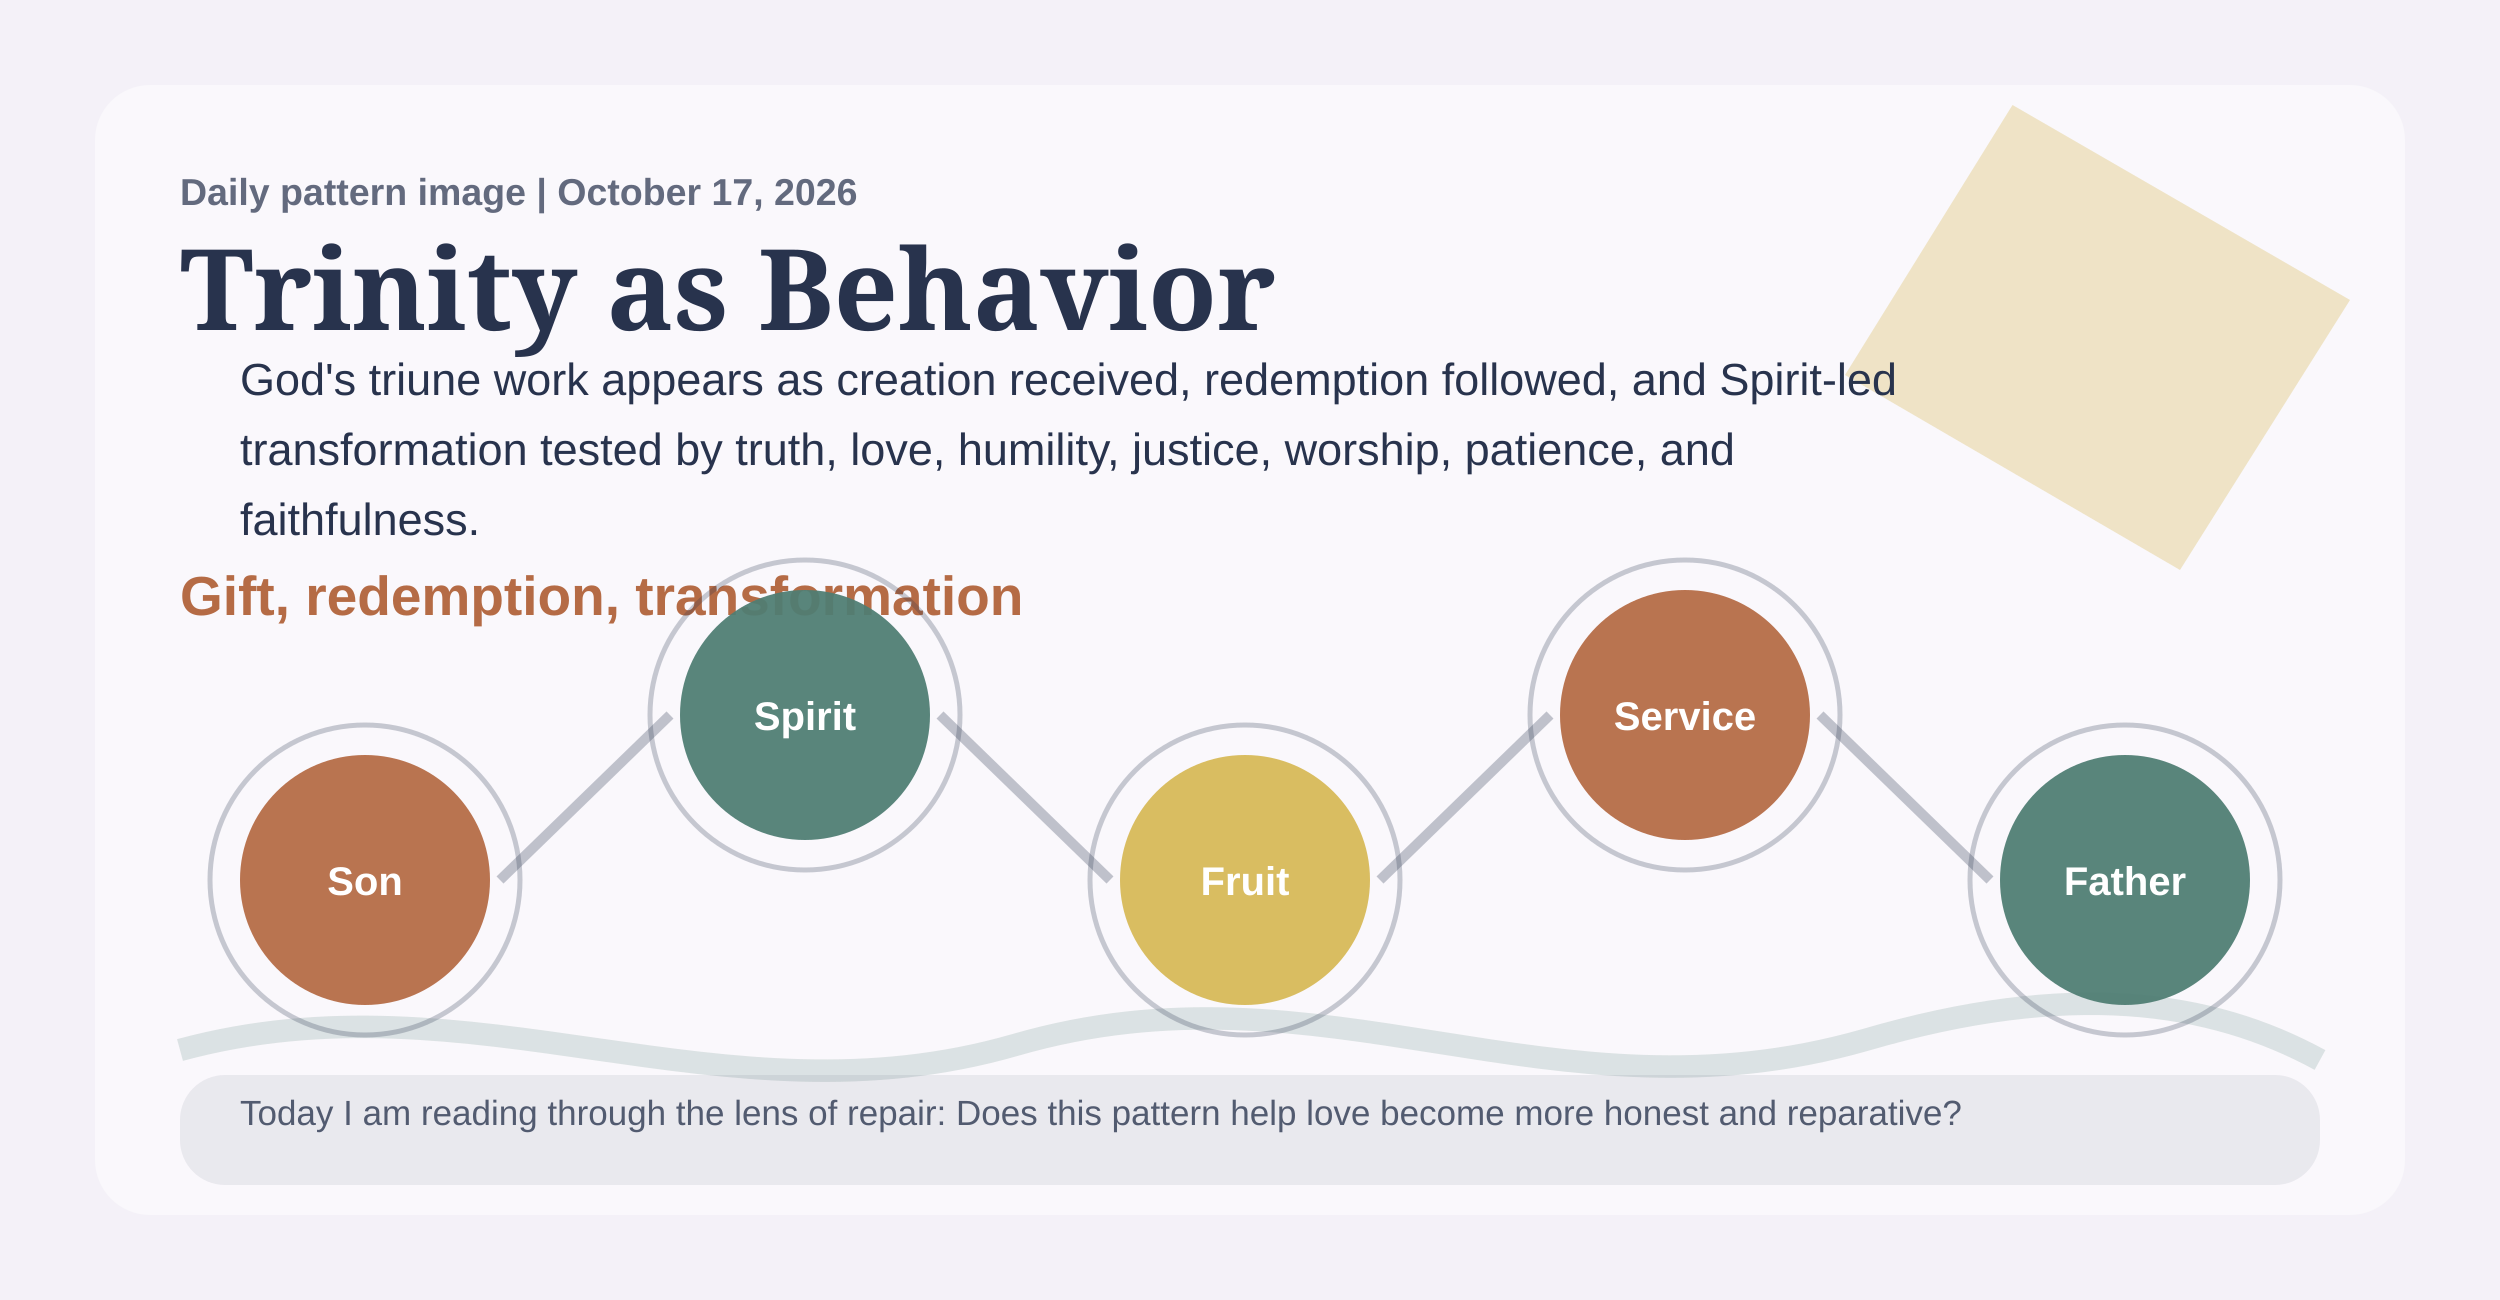
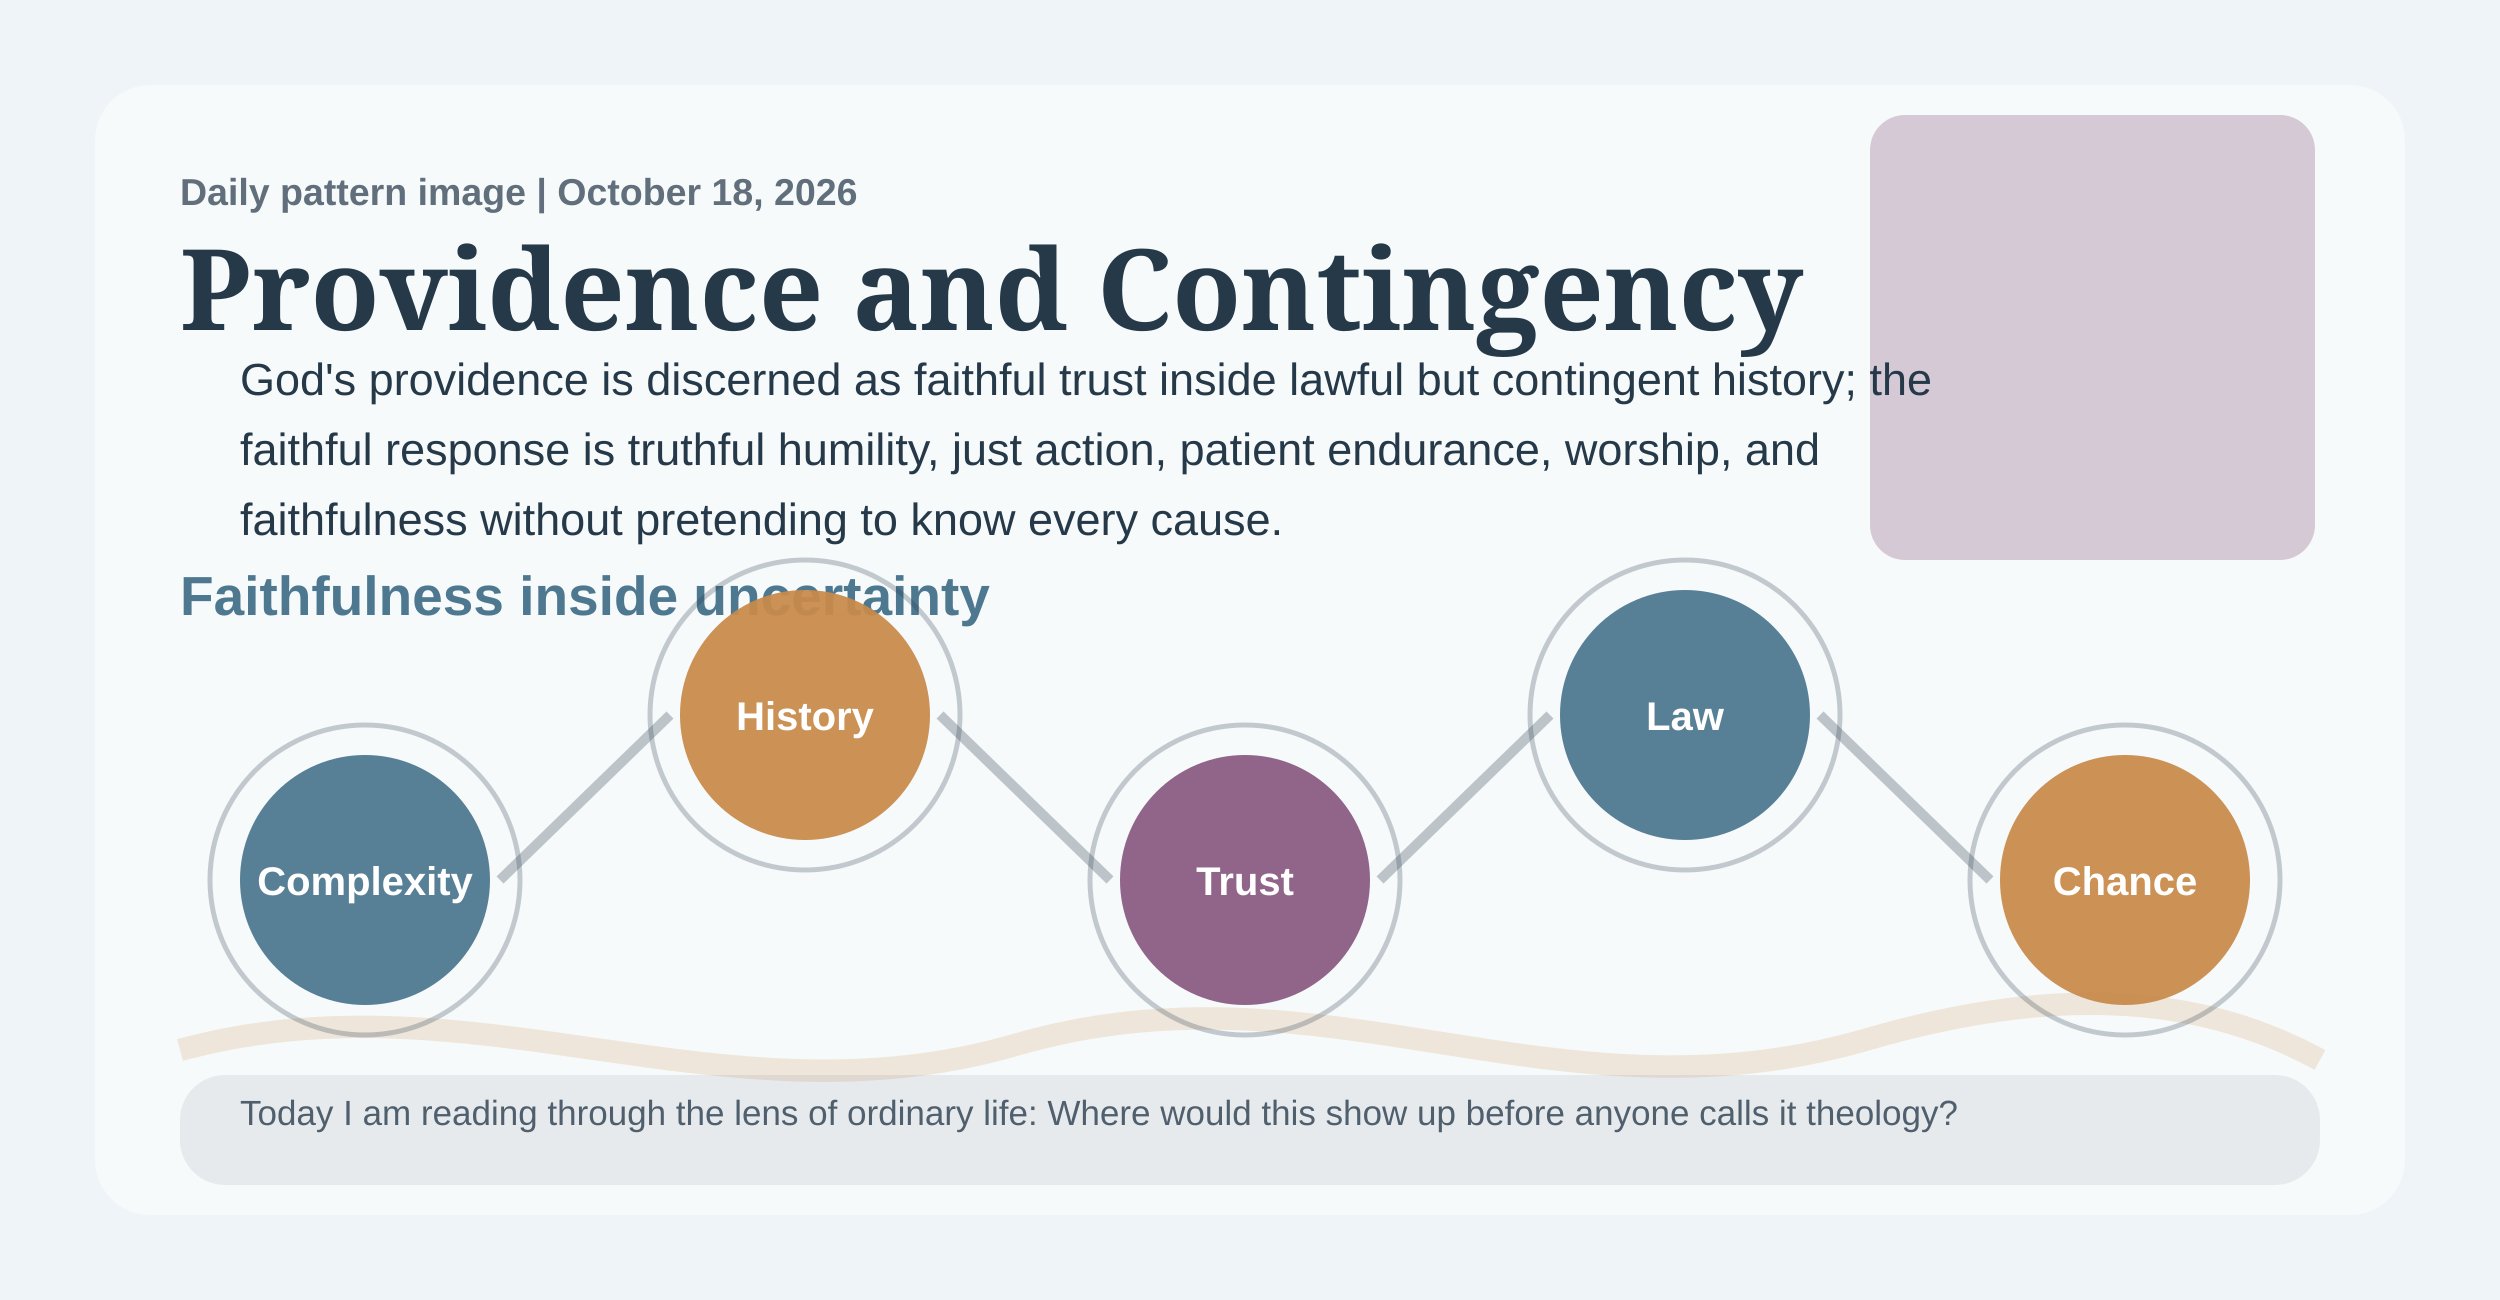
<svg xmlns="http://www.w3.org/2000/svg" width="1000" height="520" viewBox="0 0 1000 520" role="img" aria-labelledby="title desc">
  <style>
-     .eyebrow { font: 700 15px Arial, sans-serif; letter-spacing: 0; fill: #28334d; opacity: 0.72; }
-     .title { font: 700 45px Georgia, serif; letter-spacing: 0; fill: #28334d; }
-     .subtitle { font: 700 22px Arial, sans-serif; letter-spacing: 0; fill: #b56b45; }
-     .body { font: 18px Arial, sans-serif; letter-spacing: 0; fill: #28334d; }
-     .small { font: 14px Arial, sans-serif; letter-spacing: 0; fill: #28334d; opacity: 0.78; }
+     .eyebrow { font: 700 15px Arial, sans-serif; letter-spacing: 0; fill: #253949; opacity: 0.72; }
+     .title { font: 700 45px Georgia, serif; letter-spacing: 0; fill: #253949; }
+     .subtitle { font: 700 22px Arial, sans-serif; letter-spacing: 0; fill: #4d7890; }
+     .body { font: 18px Arial, sans-serif; letter-spacing: 0; fill: #253949; }
+     .small { font: 14px Arial, sans-serif; letter-spacing: 0; fill: #253949; opacity: 0.78; }
    .node { font: 700 16px Arial, sans-serif; letter-spacing: 0; fill: #ffffff; }
  </style>
-   <rect width="1000" height="520" fill="#f4f1f8" />
+   <rect width="1000" height="520" fill="#eef4f7" />
  <rect x="38" y="34" width="924" height="452" rx="22" fill="#ffffff" opacity="0.50" />
-   <path d="M805 42 L940 120 L872 228 L738 150 Z" fill="#d7b957" opacity="0.33" />
-   <path d="M72 420 C190 388 288 452 406 418 C530 382 620 452 746 416 C828 392 884 400 928 424" fill="none" stroke="#4f7d73" stroke-width="9" opacity="0.18" />
-   <text x="72" y="82" class="eyebrow">Daily pattern image | October 17, 2026</text>
-   <text x="72" y="132" class="title">Trinity as Behavior</text>
-   <text x="72" y="246" class="subtitle">Gift, redemption, transformation</text>
-   <text x="96" y="158" class="body">God's triune work appears as creation received, redemption followed, and Spirit-led</text>
-   <text x="96" y="186" class="body">transformation tested by truth, love, humility, justice, worship, patience, and</text>
-   <text x="96" y="214" class="body">faithfulness.</text>
-   <line x1="200" y1="352" x2="268" y2="286" stroke="#28334d" stroke-width="4" opacity="0.28" />
-   <line x1="376" y1="286" x2="444" y2="352" stroke="#28334d" stroke-width="4" opacity="0.28" />
-   <line x1="552" y1="352" x2="620" y2="286" stroke="#28334d" stroke-width="4" opacity="0.28" />
-   <line x1="728" y1="286" x2="796" y2="352" stroke="#28334d" stroke-width="4" opacity="0.28" />
-   <circle cx="146" cy="352" r="50" fill="#b56b45" opacity="0.94" />
-   <circle cx="146" cy="352" r="62" fill="none" stroke="#28334d" stroke-width="2" opacity="0.25" />
-   <text x="146" y="358" text-anchor="middle" class="node">Son</text>
-   <circle cx="322" cy="286" r="50" fill="#4f7d73" opacity="0.94" />
-   <circle cx="322" cy="286" r="62" fill="none" stroke="#28334d" stroke-width="2" opacity="0.25" />
-   <text x="322" y="292" text-anchor="middle" class="node">Spirit</text>
-   <circle cx="498" cy="352" r="50" fill="#d7b957" opacity="0.94" />
-   <circle cx="498" cy="352" r="62" fill="none" stroke="#28334d" stroke-width="2" opacity="0.25" />
-   <text x="498" y="358" text-anchor="middle" class="node">Fruit</text>
-   <circle cx="674" cy="286" r="50" fill="#b56b45" opacity="0.94" />
-   <circle cx="674" cy="286" r="62" fill="none" stroke="#28334d" stroke-width="2" opacity="0.25" />
-   <text x="674" y="292" text-anchor="middle" class="node">Service</text>
-   <circle cx="850" cy="352" r="50" fill="#4f7d73" opacity="0.94" />
-   <circle cx="850" cy="352" r="62" fill="none" stroke="#28334d" stroke-width="2" opacity="0.25" />
-   <text x="850" y="358" text-anchor="middle" class="node">Father</text>
-   <rect x="72" y="430" width="856" height="44" rx="18" fill="#28334d" opacity="0.08" />
-   <text x="96" y="450" class="small">Today I am reading through the lens of repair: Does this pattern help love become more honest and reparative?</text>
+   <rect x="748" y="46" width="178" height="178" rx="14" fill="#8a5a83" opacity="0.31" />
+   <path d="M72 420 C190 388 288 452 406 418 C530 382 620 452 746 416 C828 392 884 400 928 424" fill="none" stroke="#c88a4a" stroke-width="9" opacity="0.18" />
+   <text x="72" y="82" class="eyebrow">Daily pattern image | October 18, 2026</text>
+   <text x="72" y="132" class="title">Providence and Contingency</text>
+   <text x="72" y="246" class="subtitle">Faithfulness inside uncertainty</text>
+   <text x="96" y="158" class="body">God's providence is discerned as faithful trust inside lawful but contingent history; the</text>
+   <text x="96" y="186" class="body">faithful response is truthful humility, just action, patient endurance, worship, and</text>
+   <text x="96" y="214" class="body">faithfulness without pretending to know every cause.</text>
+   <line x1="200" y1="352" x2="268" y2="286" stroke="#253949" stroke-width="4" opacity="0.28" />
+   <line x1="376" y1="286" x2="444" y2="352" stroke="#253949" stroke-width="4" opacity="0.28" />
+   <line x1="552" y1="352" x2="620" y2="286" stroke="#253949" stroke-width="4" opacity="0.28" />
+   <line x1="728" y1="286" x2="796" y2="352" stroke="#253949" stroke-width="4" opacity="0.28" />
+   <circle cx="146" cy="352" r="50" fill="#4d7890" opacity="0.94" />
+   <circle cx="146" cy="352" r="62" fill="none" stroke="#253949" stroke-width="2" opacity="0.25" />
+   <text x="146" y="358" text-anchor="middle" class="node">Complexity</text>
+   <circle cx="322" cy="286" r="50" fill="#c88a4a" opacity="0.94" />
+   <circle cx="322" cy="286" r="62" fill="none" stroke="#253949" stroke-width="2" opacity="0.25" />
+   <text x="322" y="292" text-anchor="middle" class="node">History</text>
+   <circle cx="498" cy="352" r="50" fill="#8a5a83" opacity="0.94" />
+   <circle cx="498" cy="352" r="62" fill="none" stroke="#253949" stroke-width="2" opacity="0.25" />
+   <text x="498" y="358" text-anchor="middle" class="node">Trust</text>
+   <circle cx="674" cy="286" r="50" fill="#4d7890" opacity="0.94" />
+   <circle cx="674" cy="286" r="62" fill="none" stroke="#253949" stroke-width="2" opacity="0.25" />
+   <text x="674" y="292" text-anchor="middle" class="node">Law</text>
+   <circle cx="850" cy="352" r="50" fill="#c88a4a" opacity="0.94" />
+   <circle cx="850" cy="352" r="62" fill="none" stroke="#253949" stroke-width="2" opacity="0.25" />
+   <text x="850" y="358" text-anchor="middle" class="node">Chance</text>
+   <rect x="72" y="430" width="856" height="44" rx="18" fill="#253949" opacity="0.08" />
+   <text x="96" y="450" class="small">Today I am reading through the lens of ordinary life: Where would this show up before anyone calls it theology?</text>
</svg>
